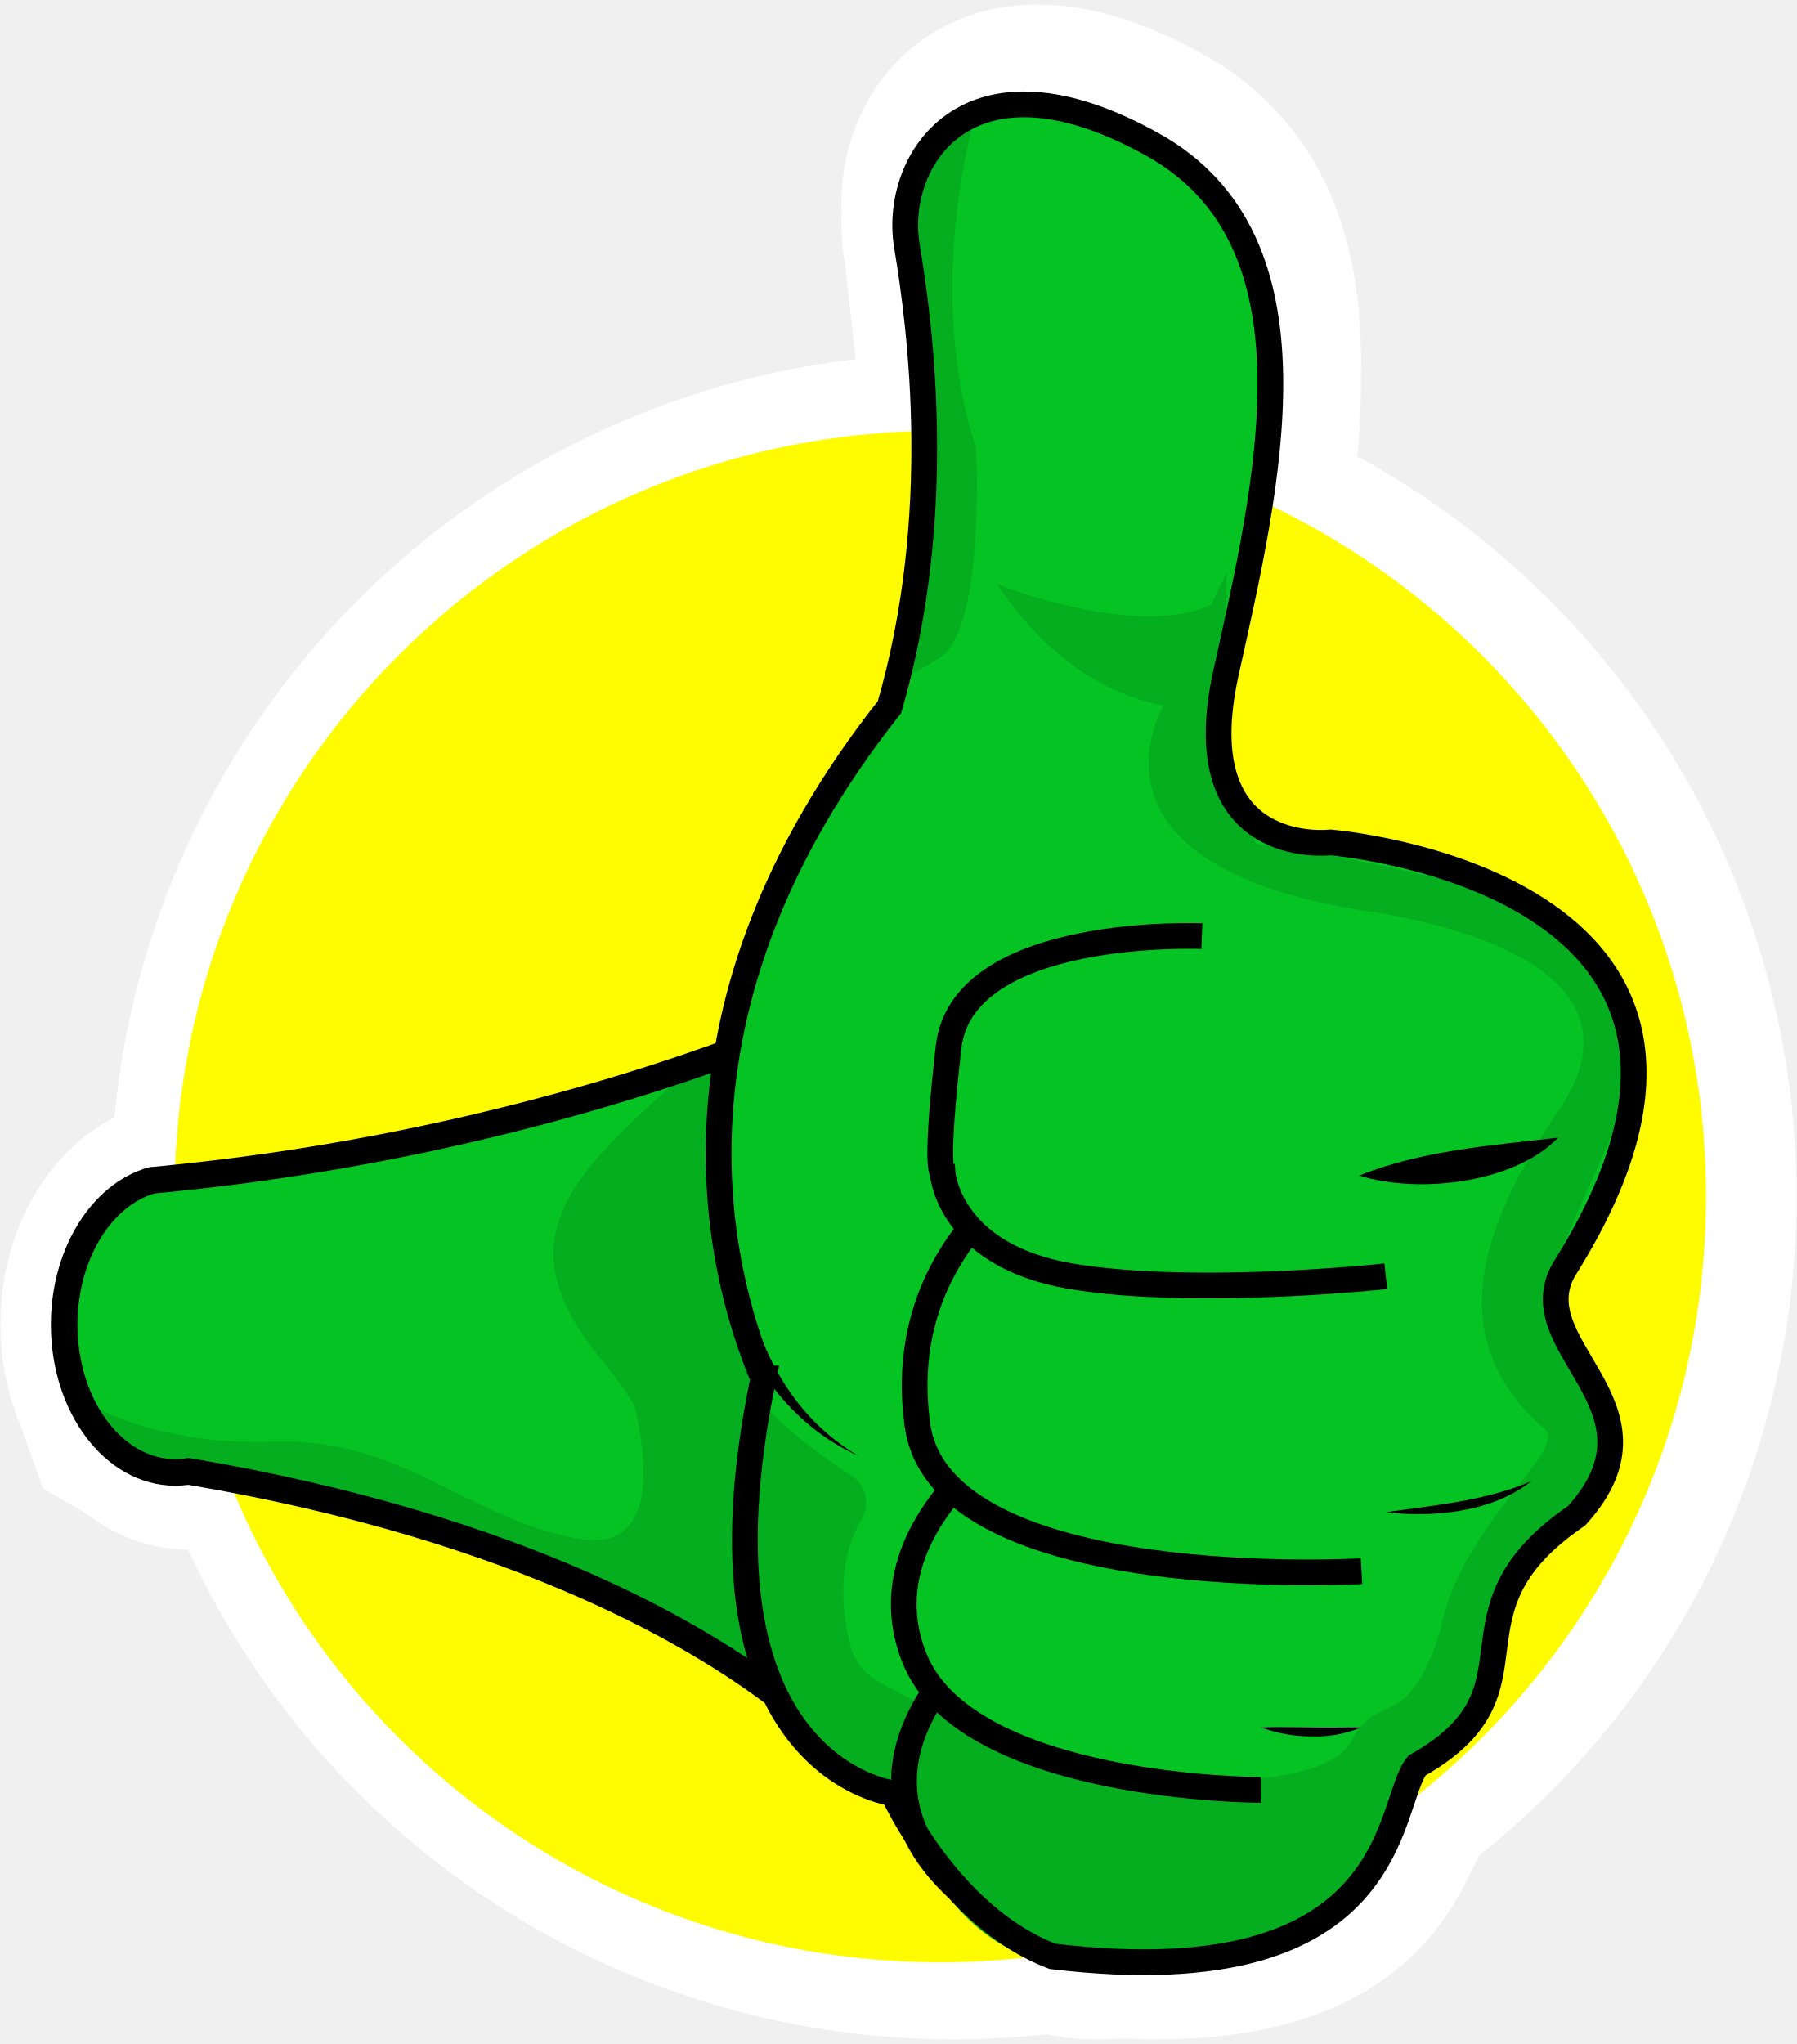
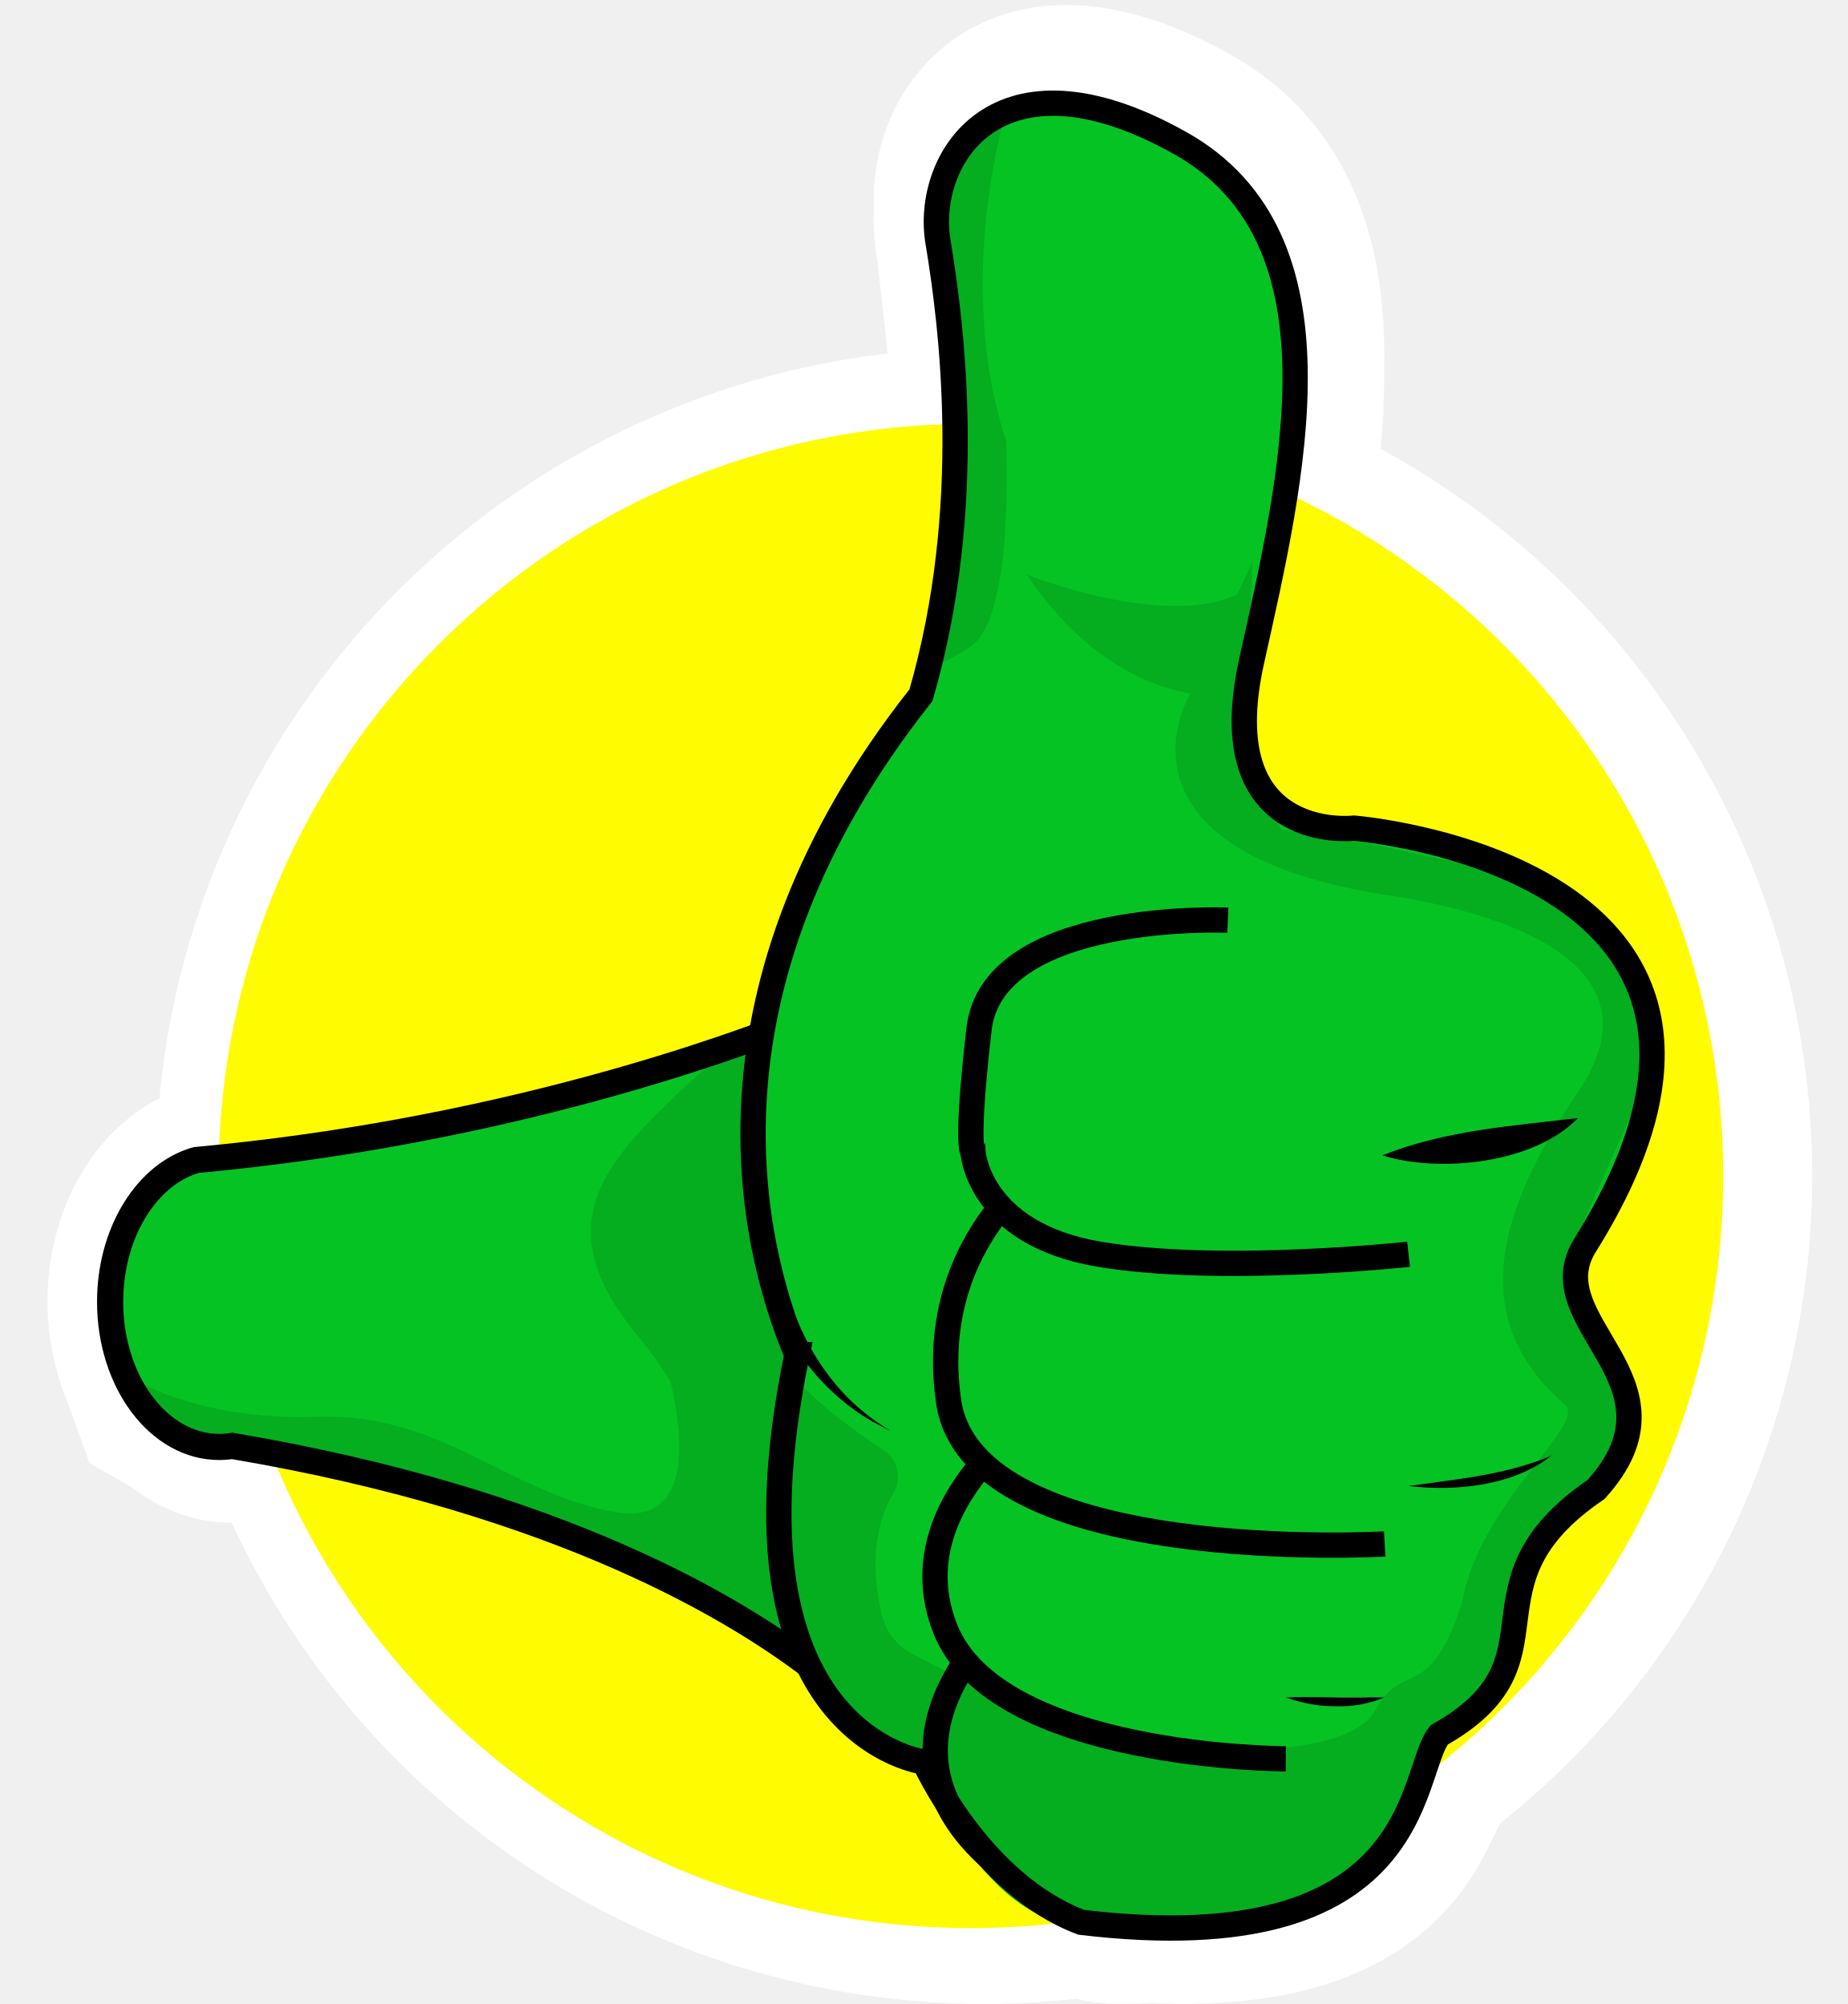
- <svg xmlns="http://www.w3.org/2000/svg" width="349" height="397" viewBox="0 0 349 397" fill="none">
-   <path d="M333.955 232.387C333.962 203.951 325.817 176.109 310.484 152.161C295.152 128.213 273.275 109.163 247.446 97.269C248.779 89.069 249.415 80.77 249.346 72.462C249.751 52.109 244.665 33.858 226.608 23.748C191.533 4.107 177.101 25.508 178.527 41.523C178.343 43.577 178.417 45.647 178.747 47.683C178.861 48.352 178.976 49.064 179.09 49.803C180.938 67.35 180.577 60.363 182.073 81.834V83.691C143.806 84.499 107.324 100.032 80.218 127.056C53.112 154.08 37.47 190.515 36.545 228.779L32.145 229.219C31.749 229.325 31.362 229.457 30.975 229.597C21.823 232.906 15.091 244.038 15.091 257.263C15.076 262.172 16.064 267.032 17.995 271.545L20.635 278.884L25.202 281.524C26.987 283.059 29.039 284.252 31.256 285.044V285.044C33.007 285.659 34.848 285.975 36.703 285.977C37.315 285.97 37.926 285.931 38.534 285.862L41.904 286.232L42.353 286.311L46.981 287.314C57.989 314.981 77.045 338.709 101.684 355.429C126.323 372.149 155.412 381.092 185.188 381.101C191.662 381.101 198.128 380.684 204.548 379.851C207.21 380.751 210.01 381.171 212.819 381.092C214.834 381.03 216.849 380.995 218.847 380.951C254.556 382.588 266.365 369.441 271.759 357.914C273.308 354.931 274.399 352.634 275.209 350.786C293.479 336.928 308.291 319.026 318.484 298.484C328.676 277.942 333.972 255.319 333.955 232.387V232.387Z" stroke="white" stroke-width="30" stroke-miterlimit="10" />
-   <path d="M182.636 381.124C264.778 381.124 331.368 314.535 331.368 232.393C331.368 150.251 264.778 83.662 182.636 83.662C100.494 83.662 33.905 150.251 33.905 232.393C33.905 314.535 100.494 381.124 182.636 381.124Z" fill="#FFFB00" />
-   <path d="M162.45 326.355C162.609 331.09 156.695 333.774 152.771 330.755C137.16 318.436 101.882 296.833 36.615 285.78C35.763 285.914 34.901 285.982 34.037 285.983C22.122 285.983 12.469 273.135 12.469 257.296C12.469 244.096 19.201 232.939 28.309 229.63C28.696 229.489 29.083 229.357 29.479 229.252C31.441 229.067 33.386 228.882 35.313 228.671C90.936 222.837 133.306 207.868 150.113 201.181C153.906 199.667 158.147 202.184 158.279 206.038L162.45 326.355Z" fill="#05C323" />
-   <path d="M138.154 321.05C162.793 330.632 143.689 323.496 152.815 330.729C156.695 333.783 162.609 331.099 162.494 326.329L158.367 205.977C158.235 202.123 153.967 199.606 150.201 201.119C140.645 204.921 158.306 201.234 134.485 207.182C111.606 227.809 96.814 240.058 117.071 264.38C124.898 273.86 130.331 285.085 132.91 297.106L138.154 321.05Z" fill="#04AE1F" />
-   <path d="M15.382 271.543C15.382 271.543 28.581 280.905 53.291 280.008C78 279.11 91.296 295.284 112.512 298.874C133.728 302.465 121.479 266.694 121.479 266.694L147.878 324.059L105.754 304.533L69.412 292.723L39.493 286.22L28.669 285.015L18.057 278.855L15.417 271.516" fill="#04AE1F" />
-   <path d="M162.45 326.355C162.609 331.09 156.695 333.774 152.771 330.755C137.16 318.436 101.882 296.833 36.615 285.78C35.763 285.914 34.901 285.982 34.037 285.983C22.122 285.983 12.469 273.135 12.469 257.296C12.469 244.096 19.201 232.939 28.309 229.63C28.696 229.489 29.083 229.357 29.479 229.252C31.441 229.067 33.386 228.882 35.313 228.671C90.936 222.837 133.306 207.868 150.113 201.181C153.906 199.667 158.147 202.184 158.279 206.038L162.45 326.355Z" stroke="black" stroke-width="5.17" stroke-miterlimit="10" />
-   <path d="M148.265 265.981C132.567 341.605 173.458 346.551 173.458 346.551C173.458 346.551 184.247 370.565 204.468 378.229C272.542 386.316 269.163 348.531 275.235 341.157C301.519 326.329 278.605 311.502 306.245 292.627C325.789 271.059 294.11 259.602 304.221 244.097C350.727 169.3 258.384 161.864 258.384 161.864C258.384 161.864 230.075 165.234 238.145 128.839C246.214 92.444 257.697 45.242 223.995 26.394C187.626 6.023 173.441 29.764 176.142 45.938C178.844 62.111 183.552 98.507 172.772 135.58C126.715 193.78 139.184 244.378 148.247 265.981H148.265Z" fill="#05C323" />
-   <path d="M189.58 21.985C189.58 21.985 179.231 55.485 189.58 86.935C189.58 86.935 191.419 121.835 182.628 127.677C173.837 133.52 174.708 130.133 174.708 130.133C174.708 130.133 181.053 104.42 179.486 81.858C177.99 60.387 178.351 67.374 176.512 49.801C174.673 32.422 189.58 21.985 189.58 21.985Z" fill="#04AE1F" />
-   <path d="M225.816 137.401C225.816 137.401 207.408 168.569 266.523 177.105C291.488 181.153 318.899 191.888 302.725 215.727C286.551 239.565 280.647 260.684 299.997 277.535C304.819 281.354 283.278 296.78 279.811 316.553C273.37 336.924 268.125 327.79 262.432 338.27C256.905 348.46 215.75 351.294 170.766 326.725C169.377 325.971 168.16 324.937 167.191 323.689C166.221 322.441 165.521 321.006 165.134 319.474C163.629 313.552 162.362 303.432 167.378 295.02C168.178 293.652 168.429 292.032 168.079 290.486C167.73 288.941 166.806 287.586 165.495 286.696C158.684 282.199 148.556 274.842 146.505 269.668C146.505 269.668 126.046 334.222 172.904 347.633C173.01 347.703 183.913 381.784 207.584 381.072C231.255 380.359 254.142 381.952 266.541 357.893C278.94 333.835 271.099 346.615 287.018 332.228C298.211 307.738 292.298 310.229 292.298 310.229L313.329 284.27L309.483 269.219C309.483 269.219 300.235 251.136 300.015 250.573C299.795 250.01 315.801 214.398 315.801 214.398C315.801 214.398 313.777 193.059 313.329 192.161C312.88 191.264 300.041 175.081 300.041 175.081L261.851 166.774L243.908 163.853L234.845 134.33C234.845 134.33 237.775 120.647 237.898 120.101C238.021 119.555 238.294 111.055 238.294 111.055L225.816 137.401Z" fill="#04AE1F" />
-   <path d="M193.715 113.484C193.715 113.484 226.274 126.551 239.429 114.76C239.429 114.76 230.744 122.477 234.678 137.489C234.678 137.489 211.966 140.903 193.715 113.484Z" fill="#04AE1F" />
-   <path d="M148.265 267.741C132.567 343.365 173.458 348.302 173.458 348.302C173.458 348.302 184.247 372.325 204.468 379.98C272.542 388.076 269.172 350.326 275.235 342.916C301.519 328.089 278.605 313.253 306.245 294.386C325.789 272.819 294.11 261.361 304.221 245.857C350.727 171.06 258.384 163.624 258.384 163.624C258.384 163.624 230.075 166.994 238.145 130.599C246.214 94.204 257.697 47.002 223.995 28.145C187.626 7.782 173.441 31.515 176.142 47.698C178.844 63.88 183.552 100.267 172.772 137.339C126.715 195.54 139.184 246.138 148.247 267.741H148.265Z" stroke="black" stroke-width="5" stroke-miterlimit="10" />
-   <path d="M189.641 319.325C189.641 319.325 160.664 343.444 185.936 366.772" stroke="black" stroke-width="5" stroke-miterlimit="10" />
-   <path d="M244.903 347.651C244.903 347.651 187.828 347.651 177.612 322.035C167.395 296.419 198.397 277.553 198.397 277.553" fill="#05C323" />
-   <path d="M244.903 347.651C244.903 347.651 187.828 347.651 177.612 322.035C167.395 296.419 198.397 277.553 198.397 277.553" stroke="black" stroke-width="5" stroke-miterlimit="10" />
-   <path d="M264.455 305.166C264.455 305.166 182.9 309.891 178.219 276.858C173.537 243.824 199.787 228.328 199.787 228.328" fill="#05C323" />
-   <path d="M264.455 305.166C264.455 305.166 182.9 309.891 178.219 276.858C173.537 243.824 199.787 228.328 199.787 228.328" stroke="black" stroke-width="5" stroke-miterlimit="10" />
-   <path d="M233.446 181.822C233.446 181.822 186.94 179.807 184.247 203.39C181.554 226.973 183.05 227.58 183.05 227.58C183.05 227.58 183.983 243.833 208.041 247.881C232.099 251.928 269.172 247.881 269.172 247.881" fill="#05C323" />
-   <path d="M233.446 181.822C233.446 181.822 186.94 179.807 184.247 203.39C181.554 226.973 183.05 227.58 183.05 227.58C183.05 227.58 183.983 243.833 208.041 247.881C232.099 251.928 269.172 247.881 269.172 247.881" stroke="black" stroke-width="5" stroke-miterlimit="10" />
-   <path d="M264.007 228.327C264.007 228.327 290.511 227.447 302.646 220.953Z" fill="white" />
-   <path d="M264.007 228.327C276.203 223.408 289.737 222.485 302.646 220.953C294.101 229.894 275.437 231.909 264.007 228.327Z" fill="black" />
-   <path d="M269.163 293.709C277.54 292.512 286.023 291.746 294.075 288.983C295.234 288.609 296.368 288.162 297.472 287.646C290.053 293.682 278.385 294.826 269.163 293.709Z" fill="black" />
-   <path d="M244.903 335.498C244.903 335.498 255.691 337.522 264.456 335.498Z" fill="white" />
-   <path d="M244.903 335.498C249.443 335.331 254.987 335.56 259.537 335.498C261.156 335.498 262.766 335.445 264.456 335.498C261.36 336.787 258.021 337.387 254.67 337.258C251.336 337.256 248.028 336.66 244.903 335.498V335.498Z" fill="black" />
-   <path d="M166.744 282.771C153.351 276.717 145.317 264.732 140.574 251.198L144.789 249.948C147.957 263.456 154.469 275.564 166.744 282.771Z" fill="black" />
+ <svg xmlns="http://www.w3.org/2000/svg" width="365" height="396" viewBox="0 0 365 396" fill="none">
+   <path d="M343.028 232.362C343.036 203.945 334.896 176.121 319.574 152.189C304.251 128.257 282.389 109.22 256.577 97.334C257.91 89.139 258.545 80.846 258.476 72.544C258.881 52.204 253.798 33.966 235.753 23.862C200.701 4.234 186.28 25.62 187.704 41.625C187.521 43.678 187.594 45.746 187.924 47.781C188.038 48.449 188.153 49.161 188.267 49.9C190.114 67.435 189.753 60.452 191.248 81.909V83.765C153.006 84.573 116.549 100.095 89.461 127.101C62.373 154.107 46.741 190.517 45.817 228.756L41.42 229.196C41.024 229.302 40.637 229.433 40.25 229.574C31.105 232.881 24.378 244.005 24.378 257.222C24.363 262.127 25.35 266.984 27.28 271.494L29.918 278.828L34.482 281.466C36.265 283 38.316 284.192 40.532 284.984V284.984C42.281 285.599 44.121 285.914 45.975 285.916C46.586 285.909 47.197 285.87 47.804 285.801L51.172 286.171L51.621 286.25L56.246 287.252C67.247 314.901 86.29 338.613 110.912 355.322C135.535 372.031 164.604 380.967 194.361 380.976C200.83 380.977 207.292 380.56 213.707 379.728C216.368 380.627 219.166 381.046 221.973 380.968C223.987 380.906 226.001 380.871 227.997 380.827C263.682 382.463 275.484 369.325 280.874 357.805C282.422 354.824 283.512 352.529 284.321 350.682C302.58 336.833 317.382 318.943 327.568 298.415C337.753 277.887 343.045 255.278 343.028 232.362V232.362Z" stroke="white" stroke-width="30" stroke-miterlimit="10" />
+   <path d="M191.811 381C273.898 381 340.443 314.455 340.443 232.368C340.443 150.281 273.898 83.736 191.811 83.736C109.723 83.736 43.178 150.281 43.178 232.368C43.178 314.455 109.723 381 191.811 381Z" fill="#FFFB00" />
+   <path d="M171.638 326.268C171.796 330.999 165.887 333.681 161.965 330.664C146.365 318.353 111.111 296.764 45.887 285.719C45.035 285.853 44.173 285.921 43.311 285.922C31.404 285.922 21.757 273.083 21.757 257.254C21.757 244.063 28.484 232.913 37.586 229.606C37.973 229.466 38.36 229.334 38.755 229.228C40.716 229.044 42.66 228.859 44.586 228.648C100.171 222.818 142.513 207.859 159.309 201.176C163.099 199.664 167.338 202.179 167.47 206.03L171.638 326.268Z" fill="#05C323" />
+   <path d="M147.358 320.965C171.981 330.542 152.89 323.41 162.009 330.638C165.887 333.69 171.796 331.008 171.682 326.241L167.558 205.969C167.426 202.117 163.161 199.602 159.397 201.115C149.847 204.914 167.496 201.229 143.691 207.174C120.828 227.786 106.045 240.027 126.289 264.333C134.111 273.808 139.54 285.024 142.117 297.037L147.358 320.965Z" fill="#04AE1F" />
+   <path d="M24.668 271.491C24.668 271.491 37.859 280.848 62.551 279.951C87.244 279.054 100.532 295.217 121.734 298.805C142.935 302.393 130.694 266.646 130.694 266.646L157.076 323.973L114.98 304.459L78.662 292.658L48.763 286.159L37.947 284.955L27.341 278.799L24.703 271.465" fill="#04AE1F" />
+   <path d="M171.638 326.268C171.796 330.999 165.887 333.681 161.965 330.664C146.365 318.353 111.111 296.764 45.887 285.719C45.035 285.853 44.173 285.921 43.311 285.922C31.404 285.922 21.757 273.083 21.757 257.254C21.757 244.063 28.484 232.913 37.586 229.606C37.973 229.466 38.36 229.334 38.755 229.228C40.716 229.044 42.66 228.859 44.586 228.648C100.171 222.818 142.513 207.859 159.309 201.176C163.099 199.664 167.338 202.179 167.47 206.03L171.638 326.268Z" stroke="black" stroke-width="5.17" stroke-miterlimit="10" />
+   <path d="M157.462 265.934C141.774 341.507 182.639 346.449 182.639 346.449C182.639 346.449 193.42 370.448 213.628 378.107C281.657 386.188 278.28 348.428 284.348 341.059C310.615 326.241 287.716 311.424 315.337 292.561C334.868 271.008 303.21 259.558 313.314 244.064C359.789 169.317 267.508 161.886 267.508 161.886C267.508 161.886 239.218 165.254 247.282 128.883C255.346 92.512 266.822 45.342 233.142 26.506C196.797 6.148 182.621 29.874 185.321 46.037C188.021 62.2 192.725 98.571 181.953 135.619C135.926 193.781 148.387 244.345 157.445 265.934H157.462Z" fill="#05C323" />
+   <path d="M198.749 22.1C198.749 22.1 188.408 55.578 198.749 87.007C198.749 87.007 200.587 121.883 191.802 127.722C183.017 133.561 183.888 130.175 183.888 130.175C183.888 130.175 190.228 104.48 188.663 81.933C187.168 60.476 187.528 67.458 185.691 49.897C183.853 32.529 198.749 22.1 198.749 22.1Z" fill="#04AE1F" />
+   <path d="M234.962 137.439C234.962 137.439 216.565 168.587 275.642 177.117C300.59 181.162 327.982 191.89 311.819 215.712C295.657 239.535 289.756 260.64 309.093 277.48C313.912 281.296 292.385 296.712 288.921 316.471C282.483 336.829 277.242 327.701 271.553 338.174C266.03 348.358 224.902 351.189 179.948 326.637C178.56 325.883 177.344 324.85 176.375 323.603C175.407 322.356 174.707 320.922 174.32 319.391C172.816 313.473 171.55 303.36 176.563 294.953C177.362 293.586 177.613 291.967 177.263 290.422C176.914 288.878 175.991 287.524 174.681 286.634C167.874 282.141 157.753 274.789 155.704 269.618C155.704 269.618 135.258 334.129 182.085 347.531C182.191 347.601 193.086 381.66 216.741 380.947C240.397 380.235 263.269 381.827 275.659 357.784C288.05 333.742 280.215 346.514 296.123 332.136C307.308 307.663 301.399 310.152 301.399 310.152L322.416 284.21L318.573 269.17C318.573 269.17 309.331 251.099 309.111 250.536C308.891 249.973 324.887 214.385 324.887 214.385C324.887 214.385 322.864 193.06 322.416 192.163C321.967 191.266 309.137 175.094 309.137 175.094L270.972 166.793L253.042 163.873L243.984 134.37C243.984 134.37 246.913 120.696 247.036 120.151C247.159 119.605 247.432 111.111 247.432 111.111L234.962 137.439Z" fill="#04AE1F" />
+   <path d="M202.882 113.538C202.882 113.538 235.419 126.596 248.566 114.813C248.566 114.813 239.886 122.525 243.817 137.527C243.817 137.527 221.121 140.939 202.882 113.538Z" fill="#04AE1F" />
+   <path d="M157.462 267.692C141.774 343.266 182.639 348.199 182.639 348.199C182.639 348.199 193.42 372.206 213.628 379.857C281.657 387.947 278.289 350.222 284.348 342.818C310.615 328 287.716 313.174 315.337 294.32C334.868 272.766 303.21 261.317 313.314 245.822C359.789 171.075 267.508 163.645 267.508 163.645C267.508 163.645 239.218 167.013 247.282 130.642C255.346 94.271 266.822 47.101 233.142 28.256C196.797 7.907 182.621 31.624 185.321 47.795C188.021 63.967 192.725 100.329 181.953 137.378C135.926 195.54 148.387 246.104 157.445 267.692H157.462Z" stroke="black" stroke-width="5" stroke-miterlimit="10" />
+   <path d="M198.811 319.241C198.811 319.241 169.853 343.345 195.109 366.657" stroke="black" stroke-width="5" stroke-miterlimit="10" />
+   <path d="M254.036 347.548C254.036 347.548 196.999 347.548 186.79 321.95C176.58 296.351 207.56 277.497 207.56 277.497" fill="#05C323" />
+   <path d="M254.036 347.548C254.036 347.548 196.999 347.548 186.79 321.95C176.58 296.351 207.56 277.497 207.56 277.497" stroke="black" stroke-width="5" stroke-miterlimit="10" />
+   <path d="M273.575 305.092C273.575 305.092 192.075 309.814 187.396 276.803C182.718 243.791 208.95 228.305 208.95 228.305" fill="#05C323" />
+   <path d="M273.575 305.092C273.575 305.092 192.075 309.814 187.396 276.803C182.718 243.791 208.95 228.305 208.95 228.305" stroke="black" stroke-width="5" stroke-miterlimit="10" />
+   <path d="M242.586 181.83C242.586 181.83 196.111 179.816 193.42 203.384C190.729 226.951 192.224 227.558 192.224 227.558C192.224 227.558 193.156 243.8 217.198 247.845C241.241 251.89 278.289 247.845 278.289 247.845" fill="#05C323" />
+   <path d="M242.586 181.83C242.586 181.83 196.111 179.816 193.42 203.384C190.729 226.951 192.224 227.558 192.224 227.558C192.224 227.558 193.156 243.8 217.198 247.845C241.241 251.89 278.289 247.845 278.289 247.845" stroke="black" stroke-width="5" stroke-miterlimit="10" />
+   <path d="M273.127 228.305C273.127 228.305 299.614 227.426 311.74 220.936Z" fill="white" />
+   <path d="M273.127 228.305C285.315 223.389 298.84 222.466 311.74 220.936C303.201 229.87 284.55 231.884 273.127 228.305Z" fill="black" />
+   <path d="M278.28 293.643C286.651 292.447 295.129 291.682 303.175 288.92C304.333 288.546 305.467 288.1 306.569 287.584C299.156 293.616 287.496 294.759 278.28 293.643Z" fill="black" />
+   <path d="M254.036 335.404C254.036 335.404 264.817 337.427 273.575 335.404Z" fill="white" />
+   <path d="M254.036 335.404C258.573 335.237 264.113 335.466 268.66 335.404C270.278 335.404 271.887 335.351 273.575 335.404C270.482 336.692 267.145 337.292 263.797 337.163C260.464 337.161 257.159 336.565 254.036 335.404V335.404Z" fill="black" />
+   <path d="M175.929 282.712C162.545 276.662 154.516 264.685 149.777 251.16L153.989 249.911C157.155 263.41 163.662 275.51 175.929 282.712Z" fill="black" />
</svg>
